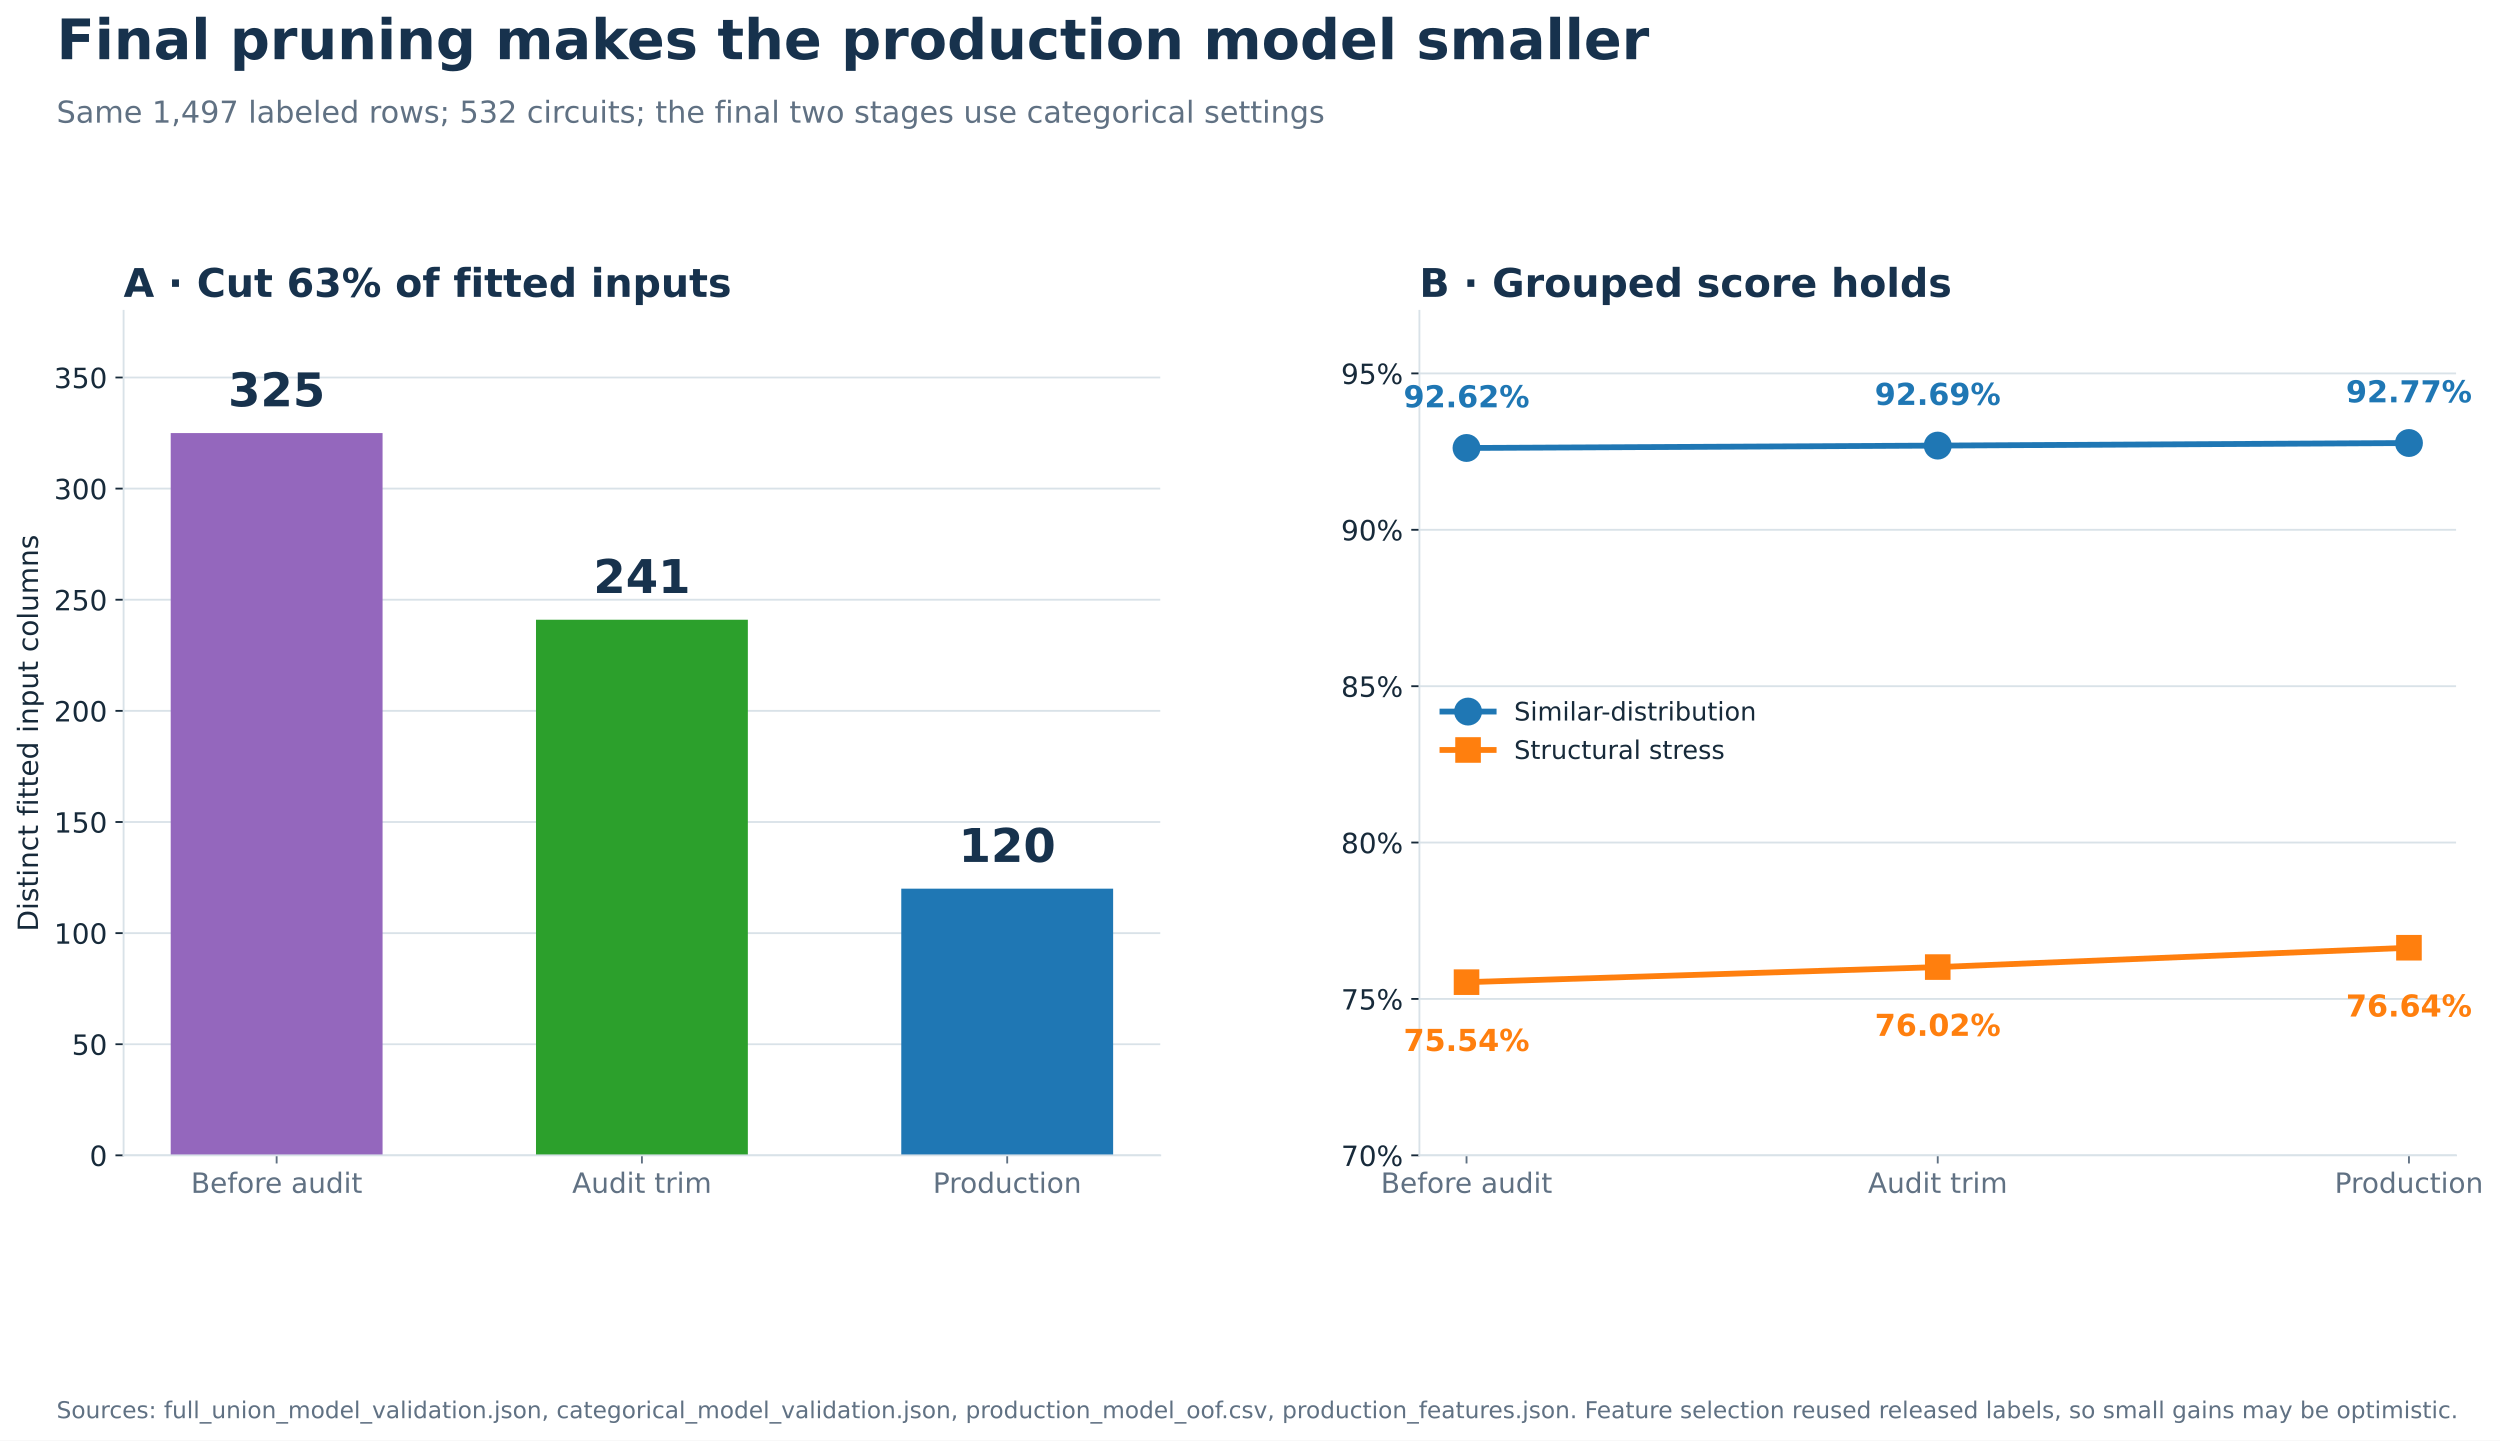
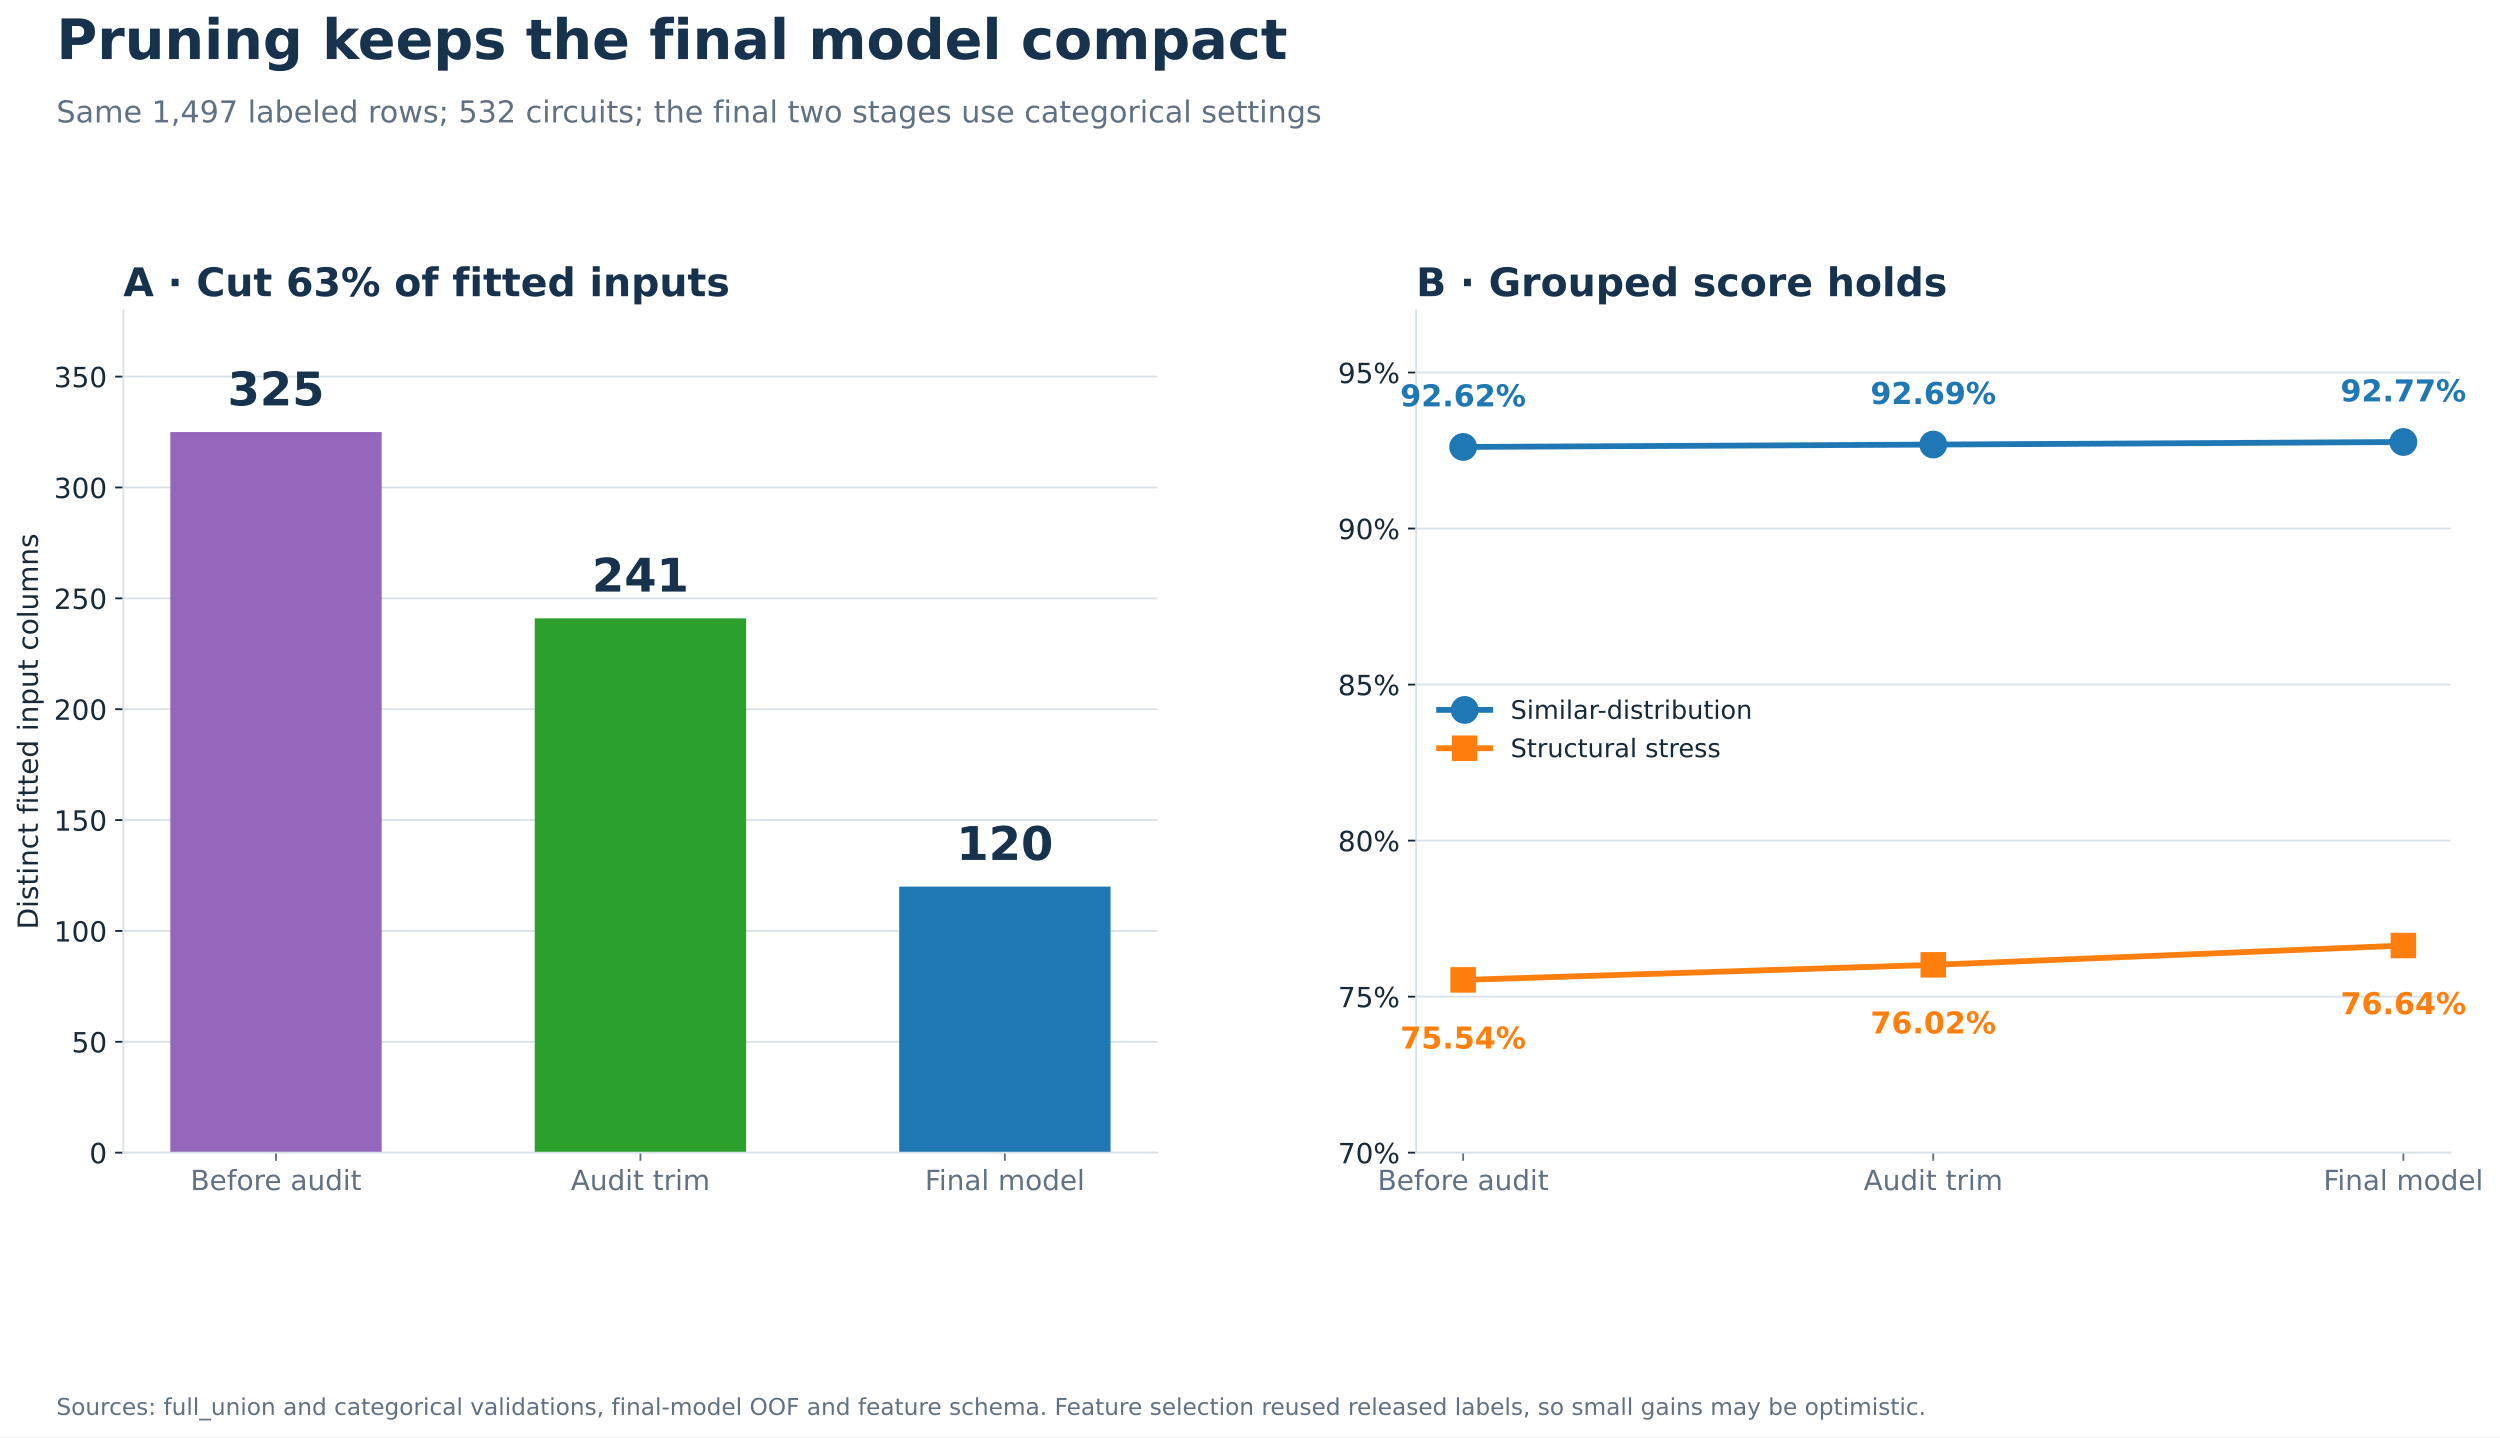
- <svg xmlns="http://www.w3.org/2000/svg" xmlns:xlink="http://www.w3.org/1999/xlink" width="1074.221pt" height="618.984pt" viewBox="0 0 1074.221 618.984" version="1.1">
+ <svg xmlns="http://www.w3.org/2000/svg" xmlns:xlink="http://www.w3.org/1999/xlink" width="1076.716pt" height="618.984pt" viewBox="0 0 1076.716 618.984" version="1.1">
  <defs>
    <style type="text/css">*{stroke-linejoin: round; stroke-linecap: butt}</style>
  </defs>
  <g id="figure_1">
    <g id="patch_1">
-       <path d="M 0 618.984 L 1074.221 618.984 L 1074.221 0 L 0 0 z " style="fill: #ffffff" />
+       <path d="M 0 618.984 L 1076.716 618.984 L 1076.716 0 L 0 0 z " style="fill: #ffffff" />
    </g>
    <g id="axes_1">
      <g id="patch_2">
        <path d="M 53.106 496.44 L 498.546 496.44 L 498.546 133.56 L 53.106 133.56 z " style="fill: #ffffff" />
      </g>
      <g id="matplotlib.axis_1">
        <g id="xtick_1">
          <g id="line2d_1">
            <defs>
-               <path id="mce8c745901" d="M 0 0 L 0 3.5 " style="stroke: #607183; stroke-width: 0.8" />
+               <path id="m62c57c9795" d="M 0 0 L 0 3.5 " style="stroke: #607183; stroke-width: 0.8" />
            </defs>
            <g>
-               <use xlink:href="#mce8c745901" x="118.87" y="496.44" style="fill: #607183; stroke: #607183; stroke-width: 0.8" />
+               <use xlink:href="#m62c57c9795" x="118.87" y="496.44" style="fill: #607183; stroke: #607183; stroke-width: 0.8" />
            </g>
          </g>
          <g id="text_1">
            <text style="font-size: 12px; font-family: 'DejaVu Sans'; text-anchor: middle; fill: #607183" x="118.87" y="512.558" transform="rotate(-0 118.8703 512.5581)">Before audit</text>
          </g>
        </g>
        <g id="xtick_2">
          <g id="line2d_2">
            <g>
-               <use xlink:href="#mce8c745901" x="275.826" y="496.44" style="fill: #607183; stroke: #607183; stroke-width: 0.8" />
+               <use xlink:href="#m62c57c9795" x="275.826" y="496.44" style="fill: #607183; stroke: #607183; stroke-width: 0.8" />
            </g>
          </g>
          <g id="text_2">
            <text style="font-size: 12px; font-family: 'DejaVu Sans'; text-anchor: middle; fill: #607183" x="275.826" y="512.558" transform="rotate(-0 275.8259 512.5581)">Audit trim</text>
          </g>
        </g>
        <g id="xtick_3">
          <g id="line2d_3">
            <g>
-               <use xlink:href="#mce8c745901" x="432.782" y="496.44" style="fill: #607183; stroke: #607183; stroke-width: 0.8" />
+               <use xlink:href="#m62c57c9795" x="432.782" y="496.44" style="fill: #607183; stroke: #607183; stroke-width: 0.8" />
            </g>
          </g>
          <g id="text_3">
-             <text style="font-size: 12px; font-family: 'DejaVu Sans'; text-anchor: middle; fill: #607183" x="432.782" y="512.558" transform="rotate(-0 432.7815 512.5581)">Production</text>
+             <text style="font-size: 12px; font-family: 'DejaVu Sans'; text-anchor: middle; fill: #607183" x="432.782" y="512.558" transform="rotate(-0 432.7815 512.5581)">Final model</text>
          </g>
        </g>
      </g>
      <g id="matplotlib.axis_2">
        <g id="ytick_1">
          <g id="line2d_4">
-             <path d="M 53.106 496.44 L 498.546 496.44 " clip-path="url(#p94f143f9cd)" style="fill: none; stroke: #d9e2e8; stroke-width: 0.8; stroke-linecap: square" />
+             <path d="M 53.106 496.44 L 498.546 496.44 " clip-path="url(#p2333a6c4e6)" style="fill: none; stroke: #d9e2e8; stroke-width: 0.8; stroke-linecap: square" />
          </g>
          <g id="line2d_5">
            <defs>
-               <path id="m9e24edb1ac" d="M 0 0 L -3.5 0 " style="stroke: #172a3a; stroke-width: 0.8" />
+               <path id="m728d7bab60" d="M 0 0 L -3.5 0 " style="stroke: #172a3a; stroke-width: 0.8" />
            </defs>
            <g>
-               <use xlink:href="#m9e24edb1ac" x="53.106" y="496.44" style="fill: #172a3a; stroke: #172a3a; stroke-width: 0.8" />
+               <use xlink:href="#m728d7bab60" x="53.106" y="496.44" style="fill: #172a3a; stroke: #172a3a; stroke-width: 0.8" />
            </g>
          </g>
          <g id="text_4">
            <text style="font-size: 12px; font-family: 'DejaVu Sans'; text-anchor: end; fill: #172a3a" x="46.106" y="500.999" transform="rotate(-0 46.10594 500.9986)">0</text>
          </g>
        </g>
        <g id="ytick_2">
          <g id="line2d_6">
-             <path d="M 53.106 448.693 L 498.546 448.693 " clip-path="url(#p94f143f9cd)" style="fill: none; stroke: #d9e2e8; stroke-width: 0.8; stroke-linecap: square" />
+             <path d="M 53.106 448.693 L 498.546 448.693 " clip-path="url(#p2333a6c4e6)" style="fill: none; stroke: #d9e2e8; stroke-width: 0.8; stroke-linecap: square" />
          </g>
          <g id="line2d_7">
            <g>
-               <use xlink:href="#m9e24edb1ac" x="53.106" y="448.693" style="fill: #172a3a; stroke: #172a3a; stroke-width: 0.8" />
+               <use xlink:href="#m728d7bab60" x="53.106" y="448.693" style="fill: #172a3a; stroke: #172a3a; stroke-width: 0.8" />
            </g>
          </g>
          <g id="text_5">
            <text style="font-size: 12px; font-family: 'DejaVu Sans'; text-anchor: end; fill: #172a3a" x="46.106" y="453.251" transform="rotate(-0 46.10594 453.2512)">50</text>
          </g>
        </g>
        <g id="ytick_3">
          <g id="line2d_8">
-             <path d="M 53.106 400.945 L 498.546 400.945 " clip-path="url(#p94f143f9cd)" style="fill: none; stroke: #d9e2e8; stroke-width: 0.8; stroke-linecap: square" />
+             <path d="M 53.106 400.945 L 498.546 400.945 " clip-path="url(#p2333a6c4e6)" style="fill: none; stroke: #d9e2e8; stroke-width: 0.8; stroke-linecap: square" />
          </g>
          <g id="line2d_9">
            <g>
-               <use xlink:href="#m9e24edb1ac" x="53.106" y="400.945" style="fill: #172a3a; stroke: #172a3a; stroke-width: 0.8" />
+               <use xlink:href="#m728d7bab60" x="53.106" y="400.945" style="fill: #172a3a; stroke: #172a3a; stroke-width: 0.8" />
            </g>
          </g>
          <g id="text_6">
            <text style="font-size: 12px; font-family: 'DejaVu Sans'; text-anchor: end; fill: #172a3a" x="46.106" y="405.504" transform="rotate(-0 46.10594 405.5039)">100</text>
          </g>
        </g>
        <g id="ytick_4">
          <g id="line2d_10">
-             <path d="M 53.106 353.198 L 498.546 353.198 " clip-path="url(#p94f143f9cd)" style="fill: none; stroke: #d9e2e8; stroke-width: 0.8; stroke-linecap: square" />
+             <path d="M 53.106 353.198 L 498.546 353.198 " clip-path="url(#p2333a6c4e6)" style="fill: none; stroke: #d9e2e8; stroke-width: 0.8; stroke-linecap: square" />
          </g>
          <g id="line2d_11">
            <g>
-               <use xlink:href="#m9e24edb1ac" x="53.106" y="353.198" style="fill: #172a3a; stroke: #172a3a; stroke-width: 0.8" />
+               <use xlink:href="#m728d7bab60" x="53.106" y="353.198" style="fill: #172a3a; stroke: #172a3a; stroke-width: 0.8" />
            </g>
          </g>
          <g id="text_7">
            <text style="font-size: 12px; font-family: 'DejaVu Sans'; text-anchor: end; fill: #172a3a" x="46.106" y="357.756" transform="rotate(-0 46.10594 357.7565)">150</text>
          </g>
        </g>
        <g id="ytick_5">
          <g id="line2d_12">
-             <path d="M 53.106 305.451 L 498.546 305.451 " clip-path="url(#p94f143f9cd)" style="fill: none; stroke: #d9e2e8; stroke-width: 0.8; stroke-linecap: square" />
+             <path d="M 53.106 305.451 L 498.546 305.451 " clip-path="url(#p2333a6c4e6)" style="fill: none; stroke: #d9e2e8; stroke-width: 0.8; stroke-linecap: square" />
          </g>
          <g id="line2d_13">
            <g>
-               <use xlink:href="#m9e24edb1ac" x="53.106" y="305.451" style="fill: #172a3a; stroke: #172a3a; stroke-width: 0.8" />
+               <use xlink:href="#m728d7bab60" x="53.106" y="305.451" style="fill: #172a3a; stroke: #172a3a; stroke-width: 0.8" />
            </g>
          </g>
          <g id="text_8">
            <text style="font-size: 12px; font-family: 'DejaVu Sans'; text-anchor: end; fill: #172a3a" x="46.106" y="310.009" transform="rotate(-0 46.10594 310.0091)">200</text>
          </g>
        </g>
        <g id="ytick_6">
          <g id="line2d_14">
-             <path d="M 53.106 257.703 L 498.546 257.703 " clip-path="url(#p94f143f9cd)" style="fill: none; stroke: #d9e2e8; stroke-width: 0.8; stroke-linecap: square" />
+             <path d="M 53.106 257.703 L 498.546 257.703 " clip-path="url(#p2333a6c4e6)" style="fill: none; stroke: #d9e2e8; stroke-width: 0.8; stroke-linecap: square" />
          </g>
          <g id="line2d_15">
            <g>
-               <use xlink:href="#m9e24edb1ac" x="53.106" y="257.703" style="fill: #172a3a; stroke: #172a3a; stroke-width: 0.8" />
+               <use xlink:href="#m728d7bab60" x="53.106" y="257.703" style="fill: #172a3a; stroke: #172a3a; stroke-width: 0.8" />
            </g>
          </g>
          <g id="text_9">
            <text style="font-size: 12px; font-family: 'DejaVu Sans'; text-anchor: end; fill: #172a3a" x="46.106" y="262.262" transform="rotate(-0 46.10594 262.2618)">250</text>
          </g>
        </g>
        <g id="ytick_7">
          <g id="line2d_16">
-             <path d="M 53.106 209.956 L 498.546 209.956 " clip-path="url(#p94f143f9cd)" style="fill: none; stroke: #d9e2e8; stroke-width: 0.8; stroke-linecap: square" />
+             <path d="M 53.106 209.956 L 498.546 209.956 " clip-path="url(#p2333a6c4e6)" style="fill: none; stroke: #d9e2e8; stroke-width: 0.8; stroke-linecap: square" />
          </g>
          <g id="line2d_17">
            <g>
-               <use xlink:href="#m9e24edb1ac" x="53.106" y="209.956" style="fill: #172a3a; stroke: #172a3a; stroke-width: 0.8" />
+               <use xlink:href="#m728d7bab60" x="53.106" y="209.956" style="fill: #172a3a; stroke: #172a3a; stroke-width: 0.8" />
            </g>
          </g>
          <g id="text_10">
            <text style="font-size: 12px; font-family: 'DejaVu Sans'; text-anchor: end; fill: #172a3a" x="46.106" y="214.514" transform="rotate(-0 46.10594 214.5144)">300</text>
          </g>
        </g>
        <g id="ytick_8">
          <g id="line2d_18">
-             <path d="M 53.106 162.208 L 498.546 162.208 " clip-path="url(#p94f143f9cd)" style="fill: none; stroke: #d9e2e8; stroke-width: 0.8; stroke-linecap: square" />
+             <path d="M 53.106 162.208 L 498.546 162.208 " clip-path="url(#p2333a6c4e6)" style="fill: none; stroke: #d9e2e8; stroke-width: 0.8; stroke-linecap: square" />
          </g>
          <g id="line2d_19">
            <g>
-               <use xlink:href="#m9e24edb1ac" x="53.106" y="162.208" style="fill: #172a3a; stroke: #172a3a; stroke-width: 0.8" />
+               <use xlink:href="#m728d7bab60" x="53.106" y="162.208" style="fill: #172a3a; stroke: #172a3a; stroke-width: 0.8" />
            </g>
          </g>
          <g id="text_11">
            <text style="font-size: 12px; font-family: 'DejaVu Sans'; text-anchor: end; fill: #172a3a" x="46.106" y="166.767" transform="rotate(-0 46.10594 166.767)">350</text>
          </g>
        </g>
        <g id="text_12">
          <text style="font-size: 12px; font-family: 'DejaVu Sans'; text-anchor: middle; fill: #172a3a" x="16.318" y="315" transform="rotate(-90 16.31812 315)">Distinct fitted input columns</text>
        </g>
      </g>
      <g id="patch_3">
-         <path d="M 73.353 496.44 L 164.387 496.44 L 164.387 186.082 L 73.353 186.082 z " clip-path="url(#p94f143f9cd)" style="fill: #9467bd" />
+         <path d="M 73.353 496.44 L 164.387 496.44 L 164.387 186.082 L 73.353 186.082 z " clip-path="url(#p2333a6c4e6)" style="fill: #9467bd" />
      </g>
      <g id="patch_4">
-         <path d="M 230.309 496.44 L 321.343 496.44 L 321.343 266.298 L 230.309 266.298 z " clip-path="url(#p94f143f9cd)" style="fill: #2ca02c" />
+         <path d="M 230.309 496.44 L 321.343 496.44 L 321.343 266.298 L 230.309 266.298 z " clip-path="url(#p2333a6c4e6)" style="fill: #2ca02c" />
      </g>
      <g id="patch_5">
-         <path d="M 387.264 496.44 L 478.299 496.44 L 478.299 381.846 L 387.264 381.846 z " clip-path="url(#p94f143f9cd)" style="fill: #1f77b4" />
+         <path d="M 387.264 496.44 L 478.299 496.44 L 478.299 381.846 L 387.264 381.846 z " clip-path="url(#p2333a6c4e6)" style="fill: #1f77b4" />
      </g>
      <g id="patch_6">
        <path d="M 53.106 496.44 L 53.106 133.56 " style="fill: none; stroke: #d9e2e8; stroke-width: 0.8; stroke-linejoin: miter; stroke-linecap: square" />
      </g>
      <g id="patch_7">
        <path d="M 53.106 496.44 L 498.546 496.44 " style="fill: none; stroke: #d9e2e8; stroke-width: 0.8; stroke-linejoin: miter; stroke-linecap: square" />
      </g>
      <g id="text_13">
        <text style="font-weight: 700; font-size: 20px; font-family: 'DejaVu Sans'; text-anchor: middle; fill: #17324d" x="118.87" y="174.593" transform="rotate(-0 118.8703 174.5928)">325</text>
      </g>
      <g id="text_14">
        <text style="font-weight: 700; font-size: 20px; font-family: 'DejaVu Sans'; text-anchor: middle; fill: #17324d" x="275.826" y="254.808" transform="rotate(-0 275.8259 254.8084)">241</text>
      </g>
      <g id="text_15">
        <text style="font-weight: 700; font-size: 20px; font-family: 'DejaVu Sans'; text-anchor: middle; fill: #17324d" x="432.782" y="370.357" transform="rotate(-0 432.7815 370.357)">120</text>
      </g>
      <g id="text_16">
        <text style="font-weight: 700; font-size: 17px; font-family: 'DejaVu Sans'; text-anchor: start; fill: #17324d" x="53.106" y="127.56" transform="rotate(-0 53.10594 127.56)">A · Cut 63% of fitted inputs</text>
      </g>
    </g>
    <g id="axes_2">
      <g id="patch_8">
        <path d="M 609.906 496.44 L 1055.346 496.44 L 1055.346 133.56 L 609.906 133.56 z " style="fill: #ffffff" />
      </g>
      <g id="matplotlib.axis_3">
        <g id="xtick_4">
          <g id="line2d_20">
            <g>
-               <use xlink:href="#mce8c745901" x="630.153" y="496.44" style="fill: #607183; stroke: #607183; stroke-width: 0.8" />
+               <use xlink:href="#m62c57c9795" x="630.153" y="496.44" style="fill: #607183; stroke: #607183; stroke-width: 0.8" />
            </g>
          </g>
          <g id="text_17">
            <text style="font-size: 12px; font-family: 'DejaVu Sans'; text-anchor: middle; fill: #607183" x="630.153" y="512.558" transform="rotate(-0 630.1532 512.5581)">Before audit</text>
          </g>
        </g>
        <g id="xtick_5">
          <g id="line2d_21">
            <g>
-               <use xlink:href="#mce8c745901" x="832.626" y="496.44" style="fill: #607183; stroke: #607183; stroke-width: 0.8" />
+               <use xlink:href="#m62c57c9795" x="832.626" y="496.44" style="fill: #607183; stroke: #607183; stroke-width: 0.8" />
            </g>
          </g>
          <g id="text_18">
            <text style="font-size: 12px; font-family: 'DejaVu Sans'; text-anchor: middle; fill: #607183" x="832.626" y="512.558" transform="rotate(-0 832.6259 512.5581)">Audit trim</text>
          </g>
        </g>
        <g id="xtick_6">
          <g id="line2d_22">
            <g>
-               <use xlink:href="#mce8c745901" x="1035.099" y="496.44" style="fill: #607183; stroke: #607183; stroke-width: 0.8" />
+               <use xlink:href="#m62c57c9795" x="1035.099" y="496.44" style="fill: #607183; stroke: #607183; stroke-width: 0.8" />
            </g>
          </g>
          <g id="text_19">
-             <text style="font-size: 12px; font-family: 'DejaVu Sans'; text-anchor: middle; fill: #607183" x="1035.099" y="512.558" transform="rotate(-0 1035.099 512.5581)">Production</text>
+             <text style="font-size: 12px; font-family: 'DejaVu Sans'; text-anchor: middle; fill: #607183" x="1035.099" y="512.558" transform="rotate(-0 1035.099 512.5581)">Final model</text>
          </g>
        </g>
      </g>
      <g id="matplotlib.axis_4">
        <g id="ytick_9">
          <g id="line2d_23">
-             <path d="M 609.906 496.44 L 1055.346 496.44 " clip-path="url(#p170f0cc91c)" style="fill: none; stroke: #d9e2e8; stroke-width: 0.8; stroke-linecap: square" />
+             <path d="M 609.906 496.44 L 1055.346 496.44 " clip-path="url(#pc6e538f08a)" style="fill: none; stroke: #d9e2e8; stroke-width: 0.8; stroke-linecap: square" />
          </g>
          <g id="line2d_24">
            <g>
-               <use xlink:href="#m9e24edb1ac" x="609.906" y="496.44" style="fill: #172a3a; stroke: #172a3a; stroke-width: 0.8" />
+               <use xlink:href="#m728d7bab60" x="609.906" y="496.44" style="fill: #172a3a; stroke: #172a3a; stroke-width: 0.8" />
            </g>
          </g>
          <g id="text_20">
            <text style="font-size: 12px; font-family: 'DejaVu Sans'; text-anchor: end; fill: #172a3a" x="602.906" y="500.999" transform="rotate(-0 602.9059 500.9986)">70%</text>
          </g>
        </g>
        <g id="ytick_10">
          <g id="line2d_25">
-             <path d="M 609.906 429.24 L 1055.346 429.24 " clip-path="url(#p170f0cc91c)" style="fill: none; stroke: #d9e2e8; stroke-width: 0.8; stroke-linecap: square" />
+             <path d="M 609.906 429.24 L 1055.346 429.24 " clip-path="url(#pc6e538f08a)" style="fill: none; stroke: #d9e2e8; stroke-width: 0.8; stroke-linecap: square" />
          </g>
          <g id="line2d_26">
            <g>
-               <use xlink:href="#m9e24edb1ac" x="609.906" y="429.24" style="fill: #172a3a; stroke: #172a3a; stroke-width: 0.8" />
+               <use xlink:href="#m728d7bab60" x="609.906" y="429.24" style="fill: #172a3a; stroke: #172a3a; stroke-width: 0.8" />
            </g>
          </g>
          <g id="text_21">
            <text style="font-size: 12px; font-family: 'DejaVu Sans'; text-anchor: end; fill: #172a3a" x="602.906" y="433.799" transform="rotate(-0 602.9059 433.7986)">75%</text>
          </g>
        </g>
        <g id="ytick_11">
          <g id="line2d_27">
-             <path d="M 609.906 362.04 L 1055.346 362.04 " clip-path="url(#p170f0cc91c)" style="fill: none; stroke: #d9e2e8; stroke-width: 0.8; stroke-linecap: square" />
+             <path d="M 609.906 362.04 L 1055.346 362.04 " clip-path="url(#pc6e538f08a)" style="fill: none; stroke: #d9e2e8; stroke-width: 0.8; stroke-linecap: square" />
          </g>
          <g id="line2d_28">
            <g>
-               <use xlink:href="#m9e24edb1ac" x="609.906" y="362.04" style="fill: #172a3a; stroke: #172a3a; stroke-width: 0.8" />
+               <use xlink:href="#m728d7bab60" x="609.906" y="362.04" style="fill: #172a3a; stroke: #172a3a; stroke-width: 0.8" />
            </g>
          </g>
          <g id="text_22">
            <text style="font-size: 12px; font-family: 'DejaVu Sans'; text-anchor: end; fill: #172a3a" x="602.906" y="366.599" transform="rotate(-0 602.9059 366.5986)">80%</text>
          </g>
        </g>
        <g id="ytick_12">
          <g id="line2d_29">
-             <path d="M 609.906 294.84 L 1055.346 294.84 " clip-path="url(#p170f0cc91c)" style="fill: none; stroke: #d9e2e8; stroke-width: 0.8; stroke-linecap: square" />
+             <path d="M 609.906 294.84 L 1055.346 294.84 " clip-path="url(#pc6e538f08a)" style="fill: none; stroke: #d9e2e8; stroke-width: 0.8; stroke-linecap: square" />
          </g>
          <g id="line2d_30">
            <g>
-               <use xlink:href="#m9e24edb1ac" x="609.906" y="294.84" style="fill: #172a3a; stroke: #172a3a; stroke-width: 0.8" />
+               <use xlink:href="#m728d7bab60" x="609.906" y="294.84" style="fill: #172a3a; stroke: #172a3a; stroke-width: 0.8" />
            </g>
          </g>
          <g id="text_23">
            <text style="font-size: 12px; font-family: 'DejaVu Sans'; text-anchor: end; fill: #172a3a" x="602.906" y="299.399" transform="rotate(-0 602.9059 299.3986)">85%</text>
          </g>
        </g>
        <g id="ytick_13">
          <g id="line2d_31">
-             <path d="M 609.906 227.64 L 1055.346 227.64 " clip-path="url(#p170f0cc91c)" style="fill: none; stroke: #d9e2e8; stroke-width: 0.8; stroke-linecap: square" />
+             <path d="M 609.906 227.64 L 1055.346 227.64 " clip-path="url(#pc6e538f08a)" style="fill: none; stroke: #d9e2e8; stroke-width: 0.8; stroke-linecap: square" />
          </g>
          <g id="line2d_32">
            <g>
-               <use xlink:href="#m9e24edb1ac" x="609.906" y="227.64" style="fill: #172a3a; stroke: #172a3a; stroke-width: 0.8" />
+               <use xlink:href="#m728d7bab60" x="609.906" y="227.64" style="fill: #172a3a; stroke: #172a3a; stroke-width: 0.8" />
            </g>
          </g>
          <g id="text_24">
            <text style="font-size: 12px; font-family: 'DejaVu Sans'; text-anchor: end; fill: #172a3a" x="602.906" y="232.199" transform="rotate(-0 602.9059 232.1986)">90%</text>
          </g>
        </g>
        <g id="ytick_14">
          <g id="line2d_33">
-             <path d="M 609.906 160.44 L 1055.346 160.44 " clip-path="url(#p170f0cc91c)" style="fill: none; stroke: #d9e2e8; stroke-width: 0.8; stroke-linecap: square" />
+             <path d="M 609.906 160.44 L 1055.346 160.44 " clip-path="url(#pc6e538f08a)" style="fill: none; stroke: #d9e2e8; stroke-width: 0.8; stroke-linecap: square" />
          </g>
          <g id="line2d_34">
            <g>
-               <use xlink:href="#m9e24edb1ac" x="609.906" y="160.44" style="fill: #172a3a; stroke: #172a3a; stroke-width: 0.8" />
+               <use xlink:href="#m728d7bab60" x="609.906" y="160.44" style="fill: #172a3a; stroke: #172a3a; stroke-width: 0.8" />
            </g>
          </g>
          <g id="text_25">
            <text style="font-size: 12px; font-family: 'DejaVu Sans'; text-anchor: end; fill: #172a3a" x="602.906" y="164.999" transform="rotate(-0 602.9059 164.9986)">95%</text>
          </g>
        </g>
      </g>
      <g id="line2d_35">
-         <path d="M 630.153 192.491 L 832.626 191.467 L 1035.099 190.358 " clip-path="url(#p170f0cc91c)" style="fill: none; stroke: #1f77b4; stroke-width: 2.5; stroke-linecap: square" />
+         <path d="M 630.153 192.491 L 832.626 191.467 L 1035.099 190.358 " clip-path="url(#pc6e538f08a)" style="fill: none; stroke: #1f77b4; stroke-width: 2.5; stroke-linecap: square" />
        <defs>
-           <path id="m954535c179" d="M 0 5.5 C 1.459 5.5 2.858 4.92 3.889 3.889 C 4.92 2.858 5.5 1.459 5.5 0 C 5.5 -1.459 4.92 -2.858 3.889 -3.889 C 2.858 -4.92 1.459 -5.5 0 -5.5 C -1.459 -5.5 -2.858 -4.92 -3.889 -3.889 C -4.92 -2.858 -5.5 -1.459 -5.5 0 C -5.5 1.459 -4.92 2.858 -3.889 3.889 C -2.858 4.92 -1.459 5.5 0 5.5 z " style="stroke: #1f77b4" />
+           <path id="m771701b15e" d="M 0 5.5 C 1.459 5.5 2.858 4.92 3.889 3.889 C 4.92 2.858 5.5 1.459 5.5 0 C 5.5 -1.459 4.92 -2.858 3.889 -3.889 C 2.858 -4.92 1.459 -5.5 0 -5.5 C -1.459 -5.5 -2.858 -4.92 -3.889 -3.889 C -4.92 -2.858 -5.5 -1.459 -5.5 0 C -5.5 1.459 -4.92 2.858 -3.889 3.889 C -2.858 4.92 -1.459 5.5 0 5.5 z " style="stroke: #1f77b4" />
        </defs>
-         <g clip-path="url(#p170f0cc91c)">
-           <use xlink:href="#m954535c179" x="630.153" y="192.491" style="fill: #1f77b4; stroke: #1f77b4" />
-           <use xlink:href="#m954535c179" x="832.626" y="191.467" style="fill: #1f77b4; stroke: #1f77b4" />
-           <use xlink:href="#m954535c179" x="1035.099" y="190.358" style="fill: #1f77b4; stroke: #1f77b4" />
+         <g clip-path="url(#pc6e538f08a)">
+           <use xlink:href="#m771701b15e" x="630.153" y="192.491" style="fill: #1f77b4; stroke: #1f77b4" />
+           <use xlink:href="#m771701b15e" x="832.626" y="191.467" style="fill: #1f77b4; stroke: #1f77b4" />
+           <use xlink:href="#m771701b15e" x="1035.099" y="190.358" style="fill: #1f77b4; stroke: #1f77b4" />
        </g>
      </g>
      <g id="line2d_36">
-         <path d="M 630.153 422.024 L 832.626 415.542 L 1035.099 407.228 " clip-path="url(#p170f0cc91c)" style="fill: none; stroke: #ff7f0e; stroke-width: 2.5; stroke-linecap: square" />
+         <path d="M 630.153 422.024 L 832.626 415.542 L 1035.099 407.228 " clip-path="url(#pc6e538f08a)" style="fill: none; stroke: #ff7f0e; stroke-width: 2.5; stroke-linecap: square" />
        <defs>
-           <path id="m1df35a9852" d="M -5 5 L 5 5 L 5 -5 L -5 -5 z " style="stroke: #ff7f0e; stroke-linejoin: miter" />
+           <path id="m5b9d5e5679" d="M -5 5 L 5 5 L 5 -5 L -5 -5 z " style="stroke: #ff7f0e; stroke-linejoin: miter" />
        </defs>
-         <g clip-path="url(#p170f0cc91c)">
-           <use xlink:href="#m1df35a9852" x="630.153" y="422.024" style="fill: #ff7f0e; stroke: #ff7f0e; stroke-linejoin: miter" />
-           <use xlink:href="#m1df35a9852" x="832.626" y="415.542" style="fill: #ff7f0e; stroke: #ff7f0e; stroke-linejoin: miter" />
-           <use xlink:href="#m1df35a9852" x="1035.099" y="407.228" style="fill: #ff7f0e; stroke: #ff7f0e; stroke-linejoin: miter" />
+         <g clip-path="url(#pc6e538f08a)">
+           <use xlink:href="#m5b9d5e5679" x="630.153" y="422.024" style="fill: #ff7f0e; stroke: #ff7f0e; stroke-linejoin: miter" />
+           <use xlink:href="#m5b9d5e5679" x="832.626" y="415.542" style="fill: #ff7f0e; stroke: #ff7f0e; stroke-linejoin: miter" />
+           <use xlink:href="#m5b9d5e5679" x="1035.099" y="407.228" style="fill: #ff7f0e; stroke: #ff7f0e; stroke-linejoin: miter" />
        </g>
      </g>
      <g id="patch_9">
        <path d="M 609.906 496.44 L 609.906 133.56 " style="fill: none; stroke: #d9e2e8; stroke-width: 0.8; stroke-linejoin: miter; stroke-linecap: square" />
      </g>
      <g id="patch_10">
        <path d="M 609.906 496.44 L 1055.346 496.44 " style="fill: none; stroke: #d9e2e8; stroke-width: 0.8; stroke-linejoin: miter; stroke-linecap: square" />
      </g>
      <g id="text_26">
        <text style="font-weight: 700; font-size: 13px; font-family: 'DejaVu Sans'; text-anchor: middle; fill: #1f77b4" x="630.153" y="175.019" transform="rotate(-0 630.1532 175.0188)">92.62%</text>
      </g>
      <g id="text_27">
        <text style="font-weight: 700; font-size: 13px; font-family: 'DejaVu Sans'; text-anchor: middle; fill: #ff7f0e" x="630.153" y="451.592" transform="rotate(-0 630.1532 451.5925)">75.54%</text>
      </g>
      <g id="text_28">
        <text style="font-weight: 700; font-size: 13px; font-family: 'DejaVu Sans'; text-anchor: middle; fill: #1f77b4" x="832.626" y="173.995" transform="rotate(-0 832.6259 173.9949)">92.69%</text>
      </g>
      <g id="text_29">
        <text style="font-weight: 700; font-size: 13px; font-family: 'DejaVu Sans'; text-anchor: middle; fill: #ff7f0e" x="832.626" y="445.11" transform="rotate(-0 832.6259 445.1105)">76.02%</text>
      </g>
      <g id="text_30">
        <text style="font-weight: 700; font-size: 13px; font-family: 'DejaVu Sans'; text-anchor: middle; fill: #1f77b4" x="1035.099" y="172.886" transform="rotate(-0 1035.099 172.8862)">92.77%</text>
      </g>
      <g id="text_31">
        <text style="font-weight: 700; font-size: 13px; font-family: 'DejaVu Sans'; text-anchor: middle; fill: #ff7f0e" x="1035.099" y="436.796" transform="rotate(-0 1035.099 436.7962)">76.64%</text>
      </g>
      <g id="text_32">
        <text style="font-weight: 700; font-size: 17px; font-family: 'DejaVu Sans'; text-anchor: start; fill: #17324d" x="609.906" y="127.56" transform="rotate(-0 609.9059 127.56)">B · Grouped score holds</text>
      </g>
      <g id="legend_1">
        <g id="line2d_37">
          <path d="M 619.806 305.757 L 630.806 305.757 L 641.806 305.757 " style="fill: none; stroke: #1f77b4; stroke-width: 2.5; stroke-linecap: square" />
          <g>
-             <use xlink:href="#m954535c179" x="630.806" y="305.757" style="fill: #1f77b4; stroke: #1f77b4" />
+             <use xlink:href="#m771701b15e" x="630.806" y="305.757" style="fill: #1f77b4; stroke: #1f77b4" />
          </g>
        </g>
        <g id="text_33">
          <text style="font-size: 11px; font-family: 'DejaVu Sans'; text-anchor: start; fill: #172a3a" x="650.606" y="309.607" transform="rotate(-0 650.6059 309.6074)">Similar-distribution</text>
        </g>
        <g id="line2d_38">
          <path d="M 619.806 322.258 L 630.806 322.258 L 641.806 322.258 " style="fill: none; stroke: #ff7f0e; stroke-width: 2.5; stroke-linecap: square" />
          <g>
-             <use xlink:href="#m1df35a9852" x="630.806" y="322.258" style="fill: #ff7f0e; stroke: #ff7f0e; stroke-linejoin: miter" />
+             <use xlink:href="#m5b9d5e5679" x="630.806" y="322.258" style="fill: #ff7f0e; stroke: #ff7f0e; stroke-linejoin: miter" />
          </g>
        </g>
        <g id="text_34">
          <text style="font-size: 11px; font-family: 'DejaVu Sans'; text-anchor: start; fill: #172a3a" x="650.606" y="326.108" transform="rotate(-0 650.6059 326.1083)">Structural stress</text>
        </g>
      </g>
    </g>
    <g id="text_35">
-       <text style="font-weight: 700; font-size: 24px; font-family: 'DejaVu Sans'; text-anchor: start; fill: #17324d" x="24.306" y="25.436" transform="rotate(-0 24.30594 25.43625)">Final pruning makes the production model smaller</text>
+       <text style="font-weight: 700; font-size: 24px; font-family: 'DejaVu Sans'; text-anchor: start; fill: #17324d" x="24.306" y="25.436" transform="rotate(-0 24.30594 25.43625)">Pruning keeps the final model compact</text>
    </g>
    <g id="text_36">
      <text style="font-size: 13px; font-family: 'DejaVu Sans'; text-anchor: start; fill: #607183" x="24.306" y="52.718" transform="rotate(-0 24.30594 52.71797)">Same 1,497 labeled rows; 532 circuits; the final two stages use categorical settings</text>
    </g>
    <g id="text_37">
-       <text style="font-size: 10px; font-family: 'DejaVu Sans'; text-anchor: start; fill: #607183" x="24.306" y="609.382" transform="rotate(-0 24.30594 609.3817)">Sources: full_union_model_validation.json, categorical_model_validation.json, production_model_oof.csv, production_features.json. Feature selection reused released labels, so small gains may be optimistic.</text>
+       <text style="font-size: 10px; font-family: 'DejaVu Sans'; text-anchor: start; fill: #607183" x="24.306" y="609.382" transform="rotate(-0 24.30594 609.3817)">Sources: full_union and categorical validations, final-model OOF and feature schema. Feature selection reused released labels, so small gains may be optimistic.</text>
    </g>
  </g>
  <defs>
-     <clipPath id="p94f143f9cd">
+     <clipPath id="p2333a6c4e6">
      <rect x="53.106" y="133.56" width="445.44" height="362.88" />
    </clipPath>
-     <clipPath id="p170f0cc91c">
+     <clipPath id="pc6e538f08a">
      <rect x="609.906" y="133.56" width="445.44" height="362.88" />
    </clipPath>
  </defs>
</svg>
